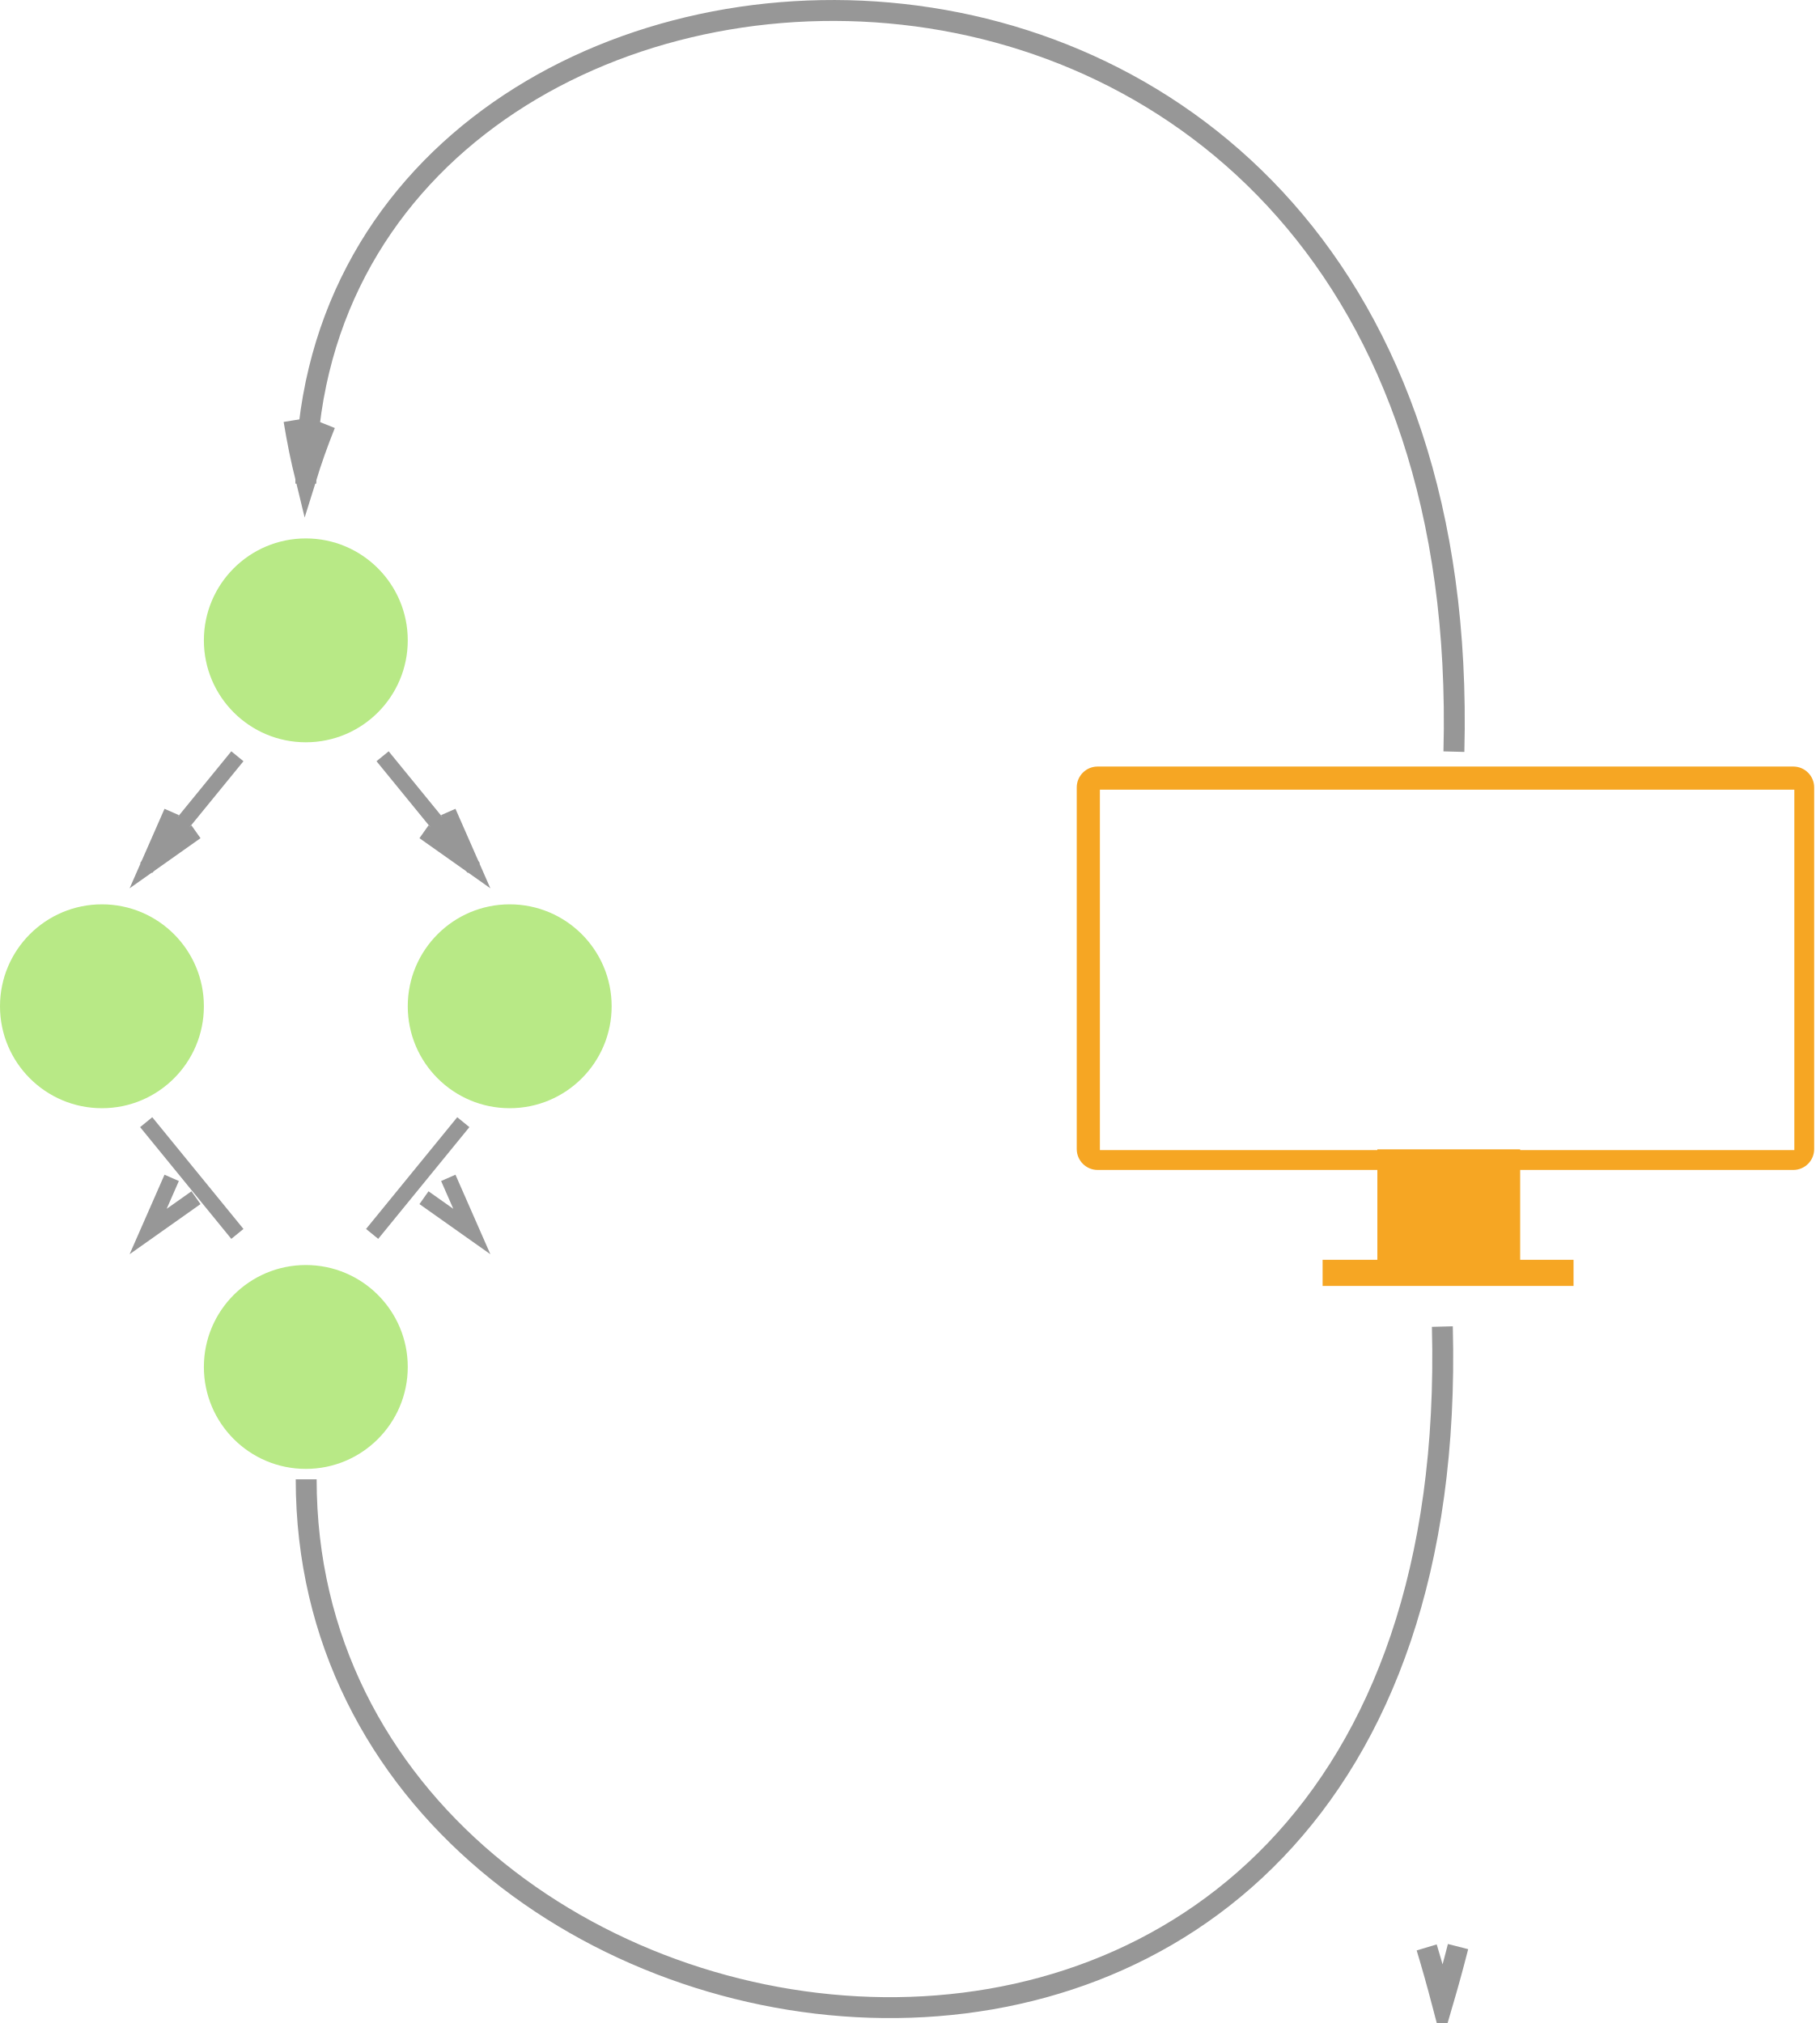
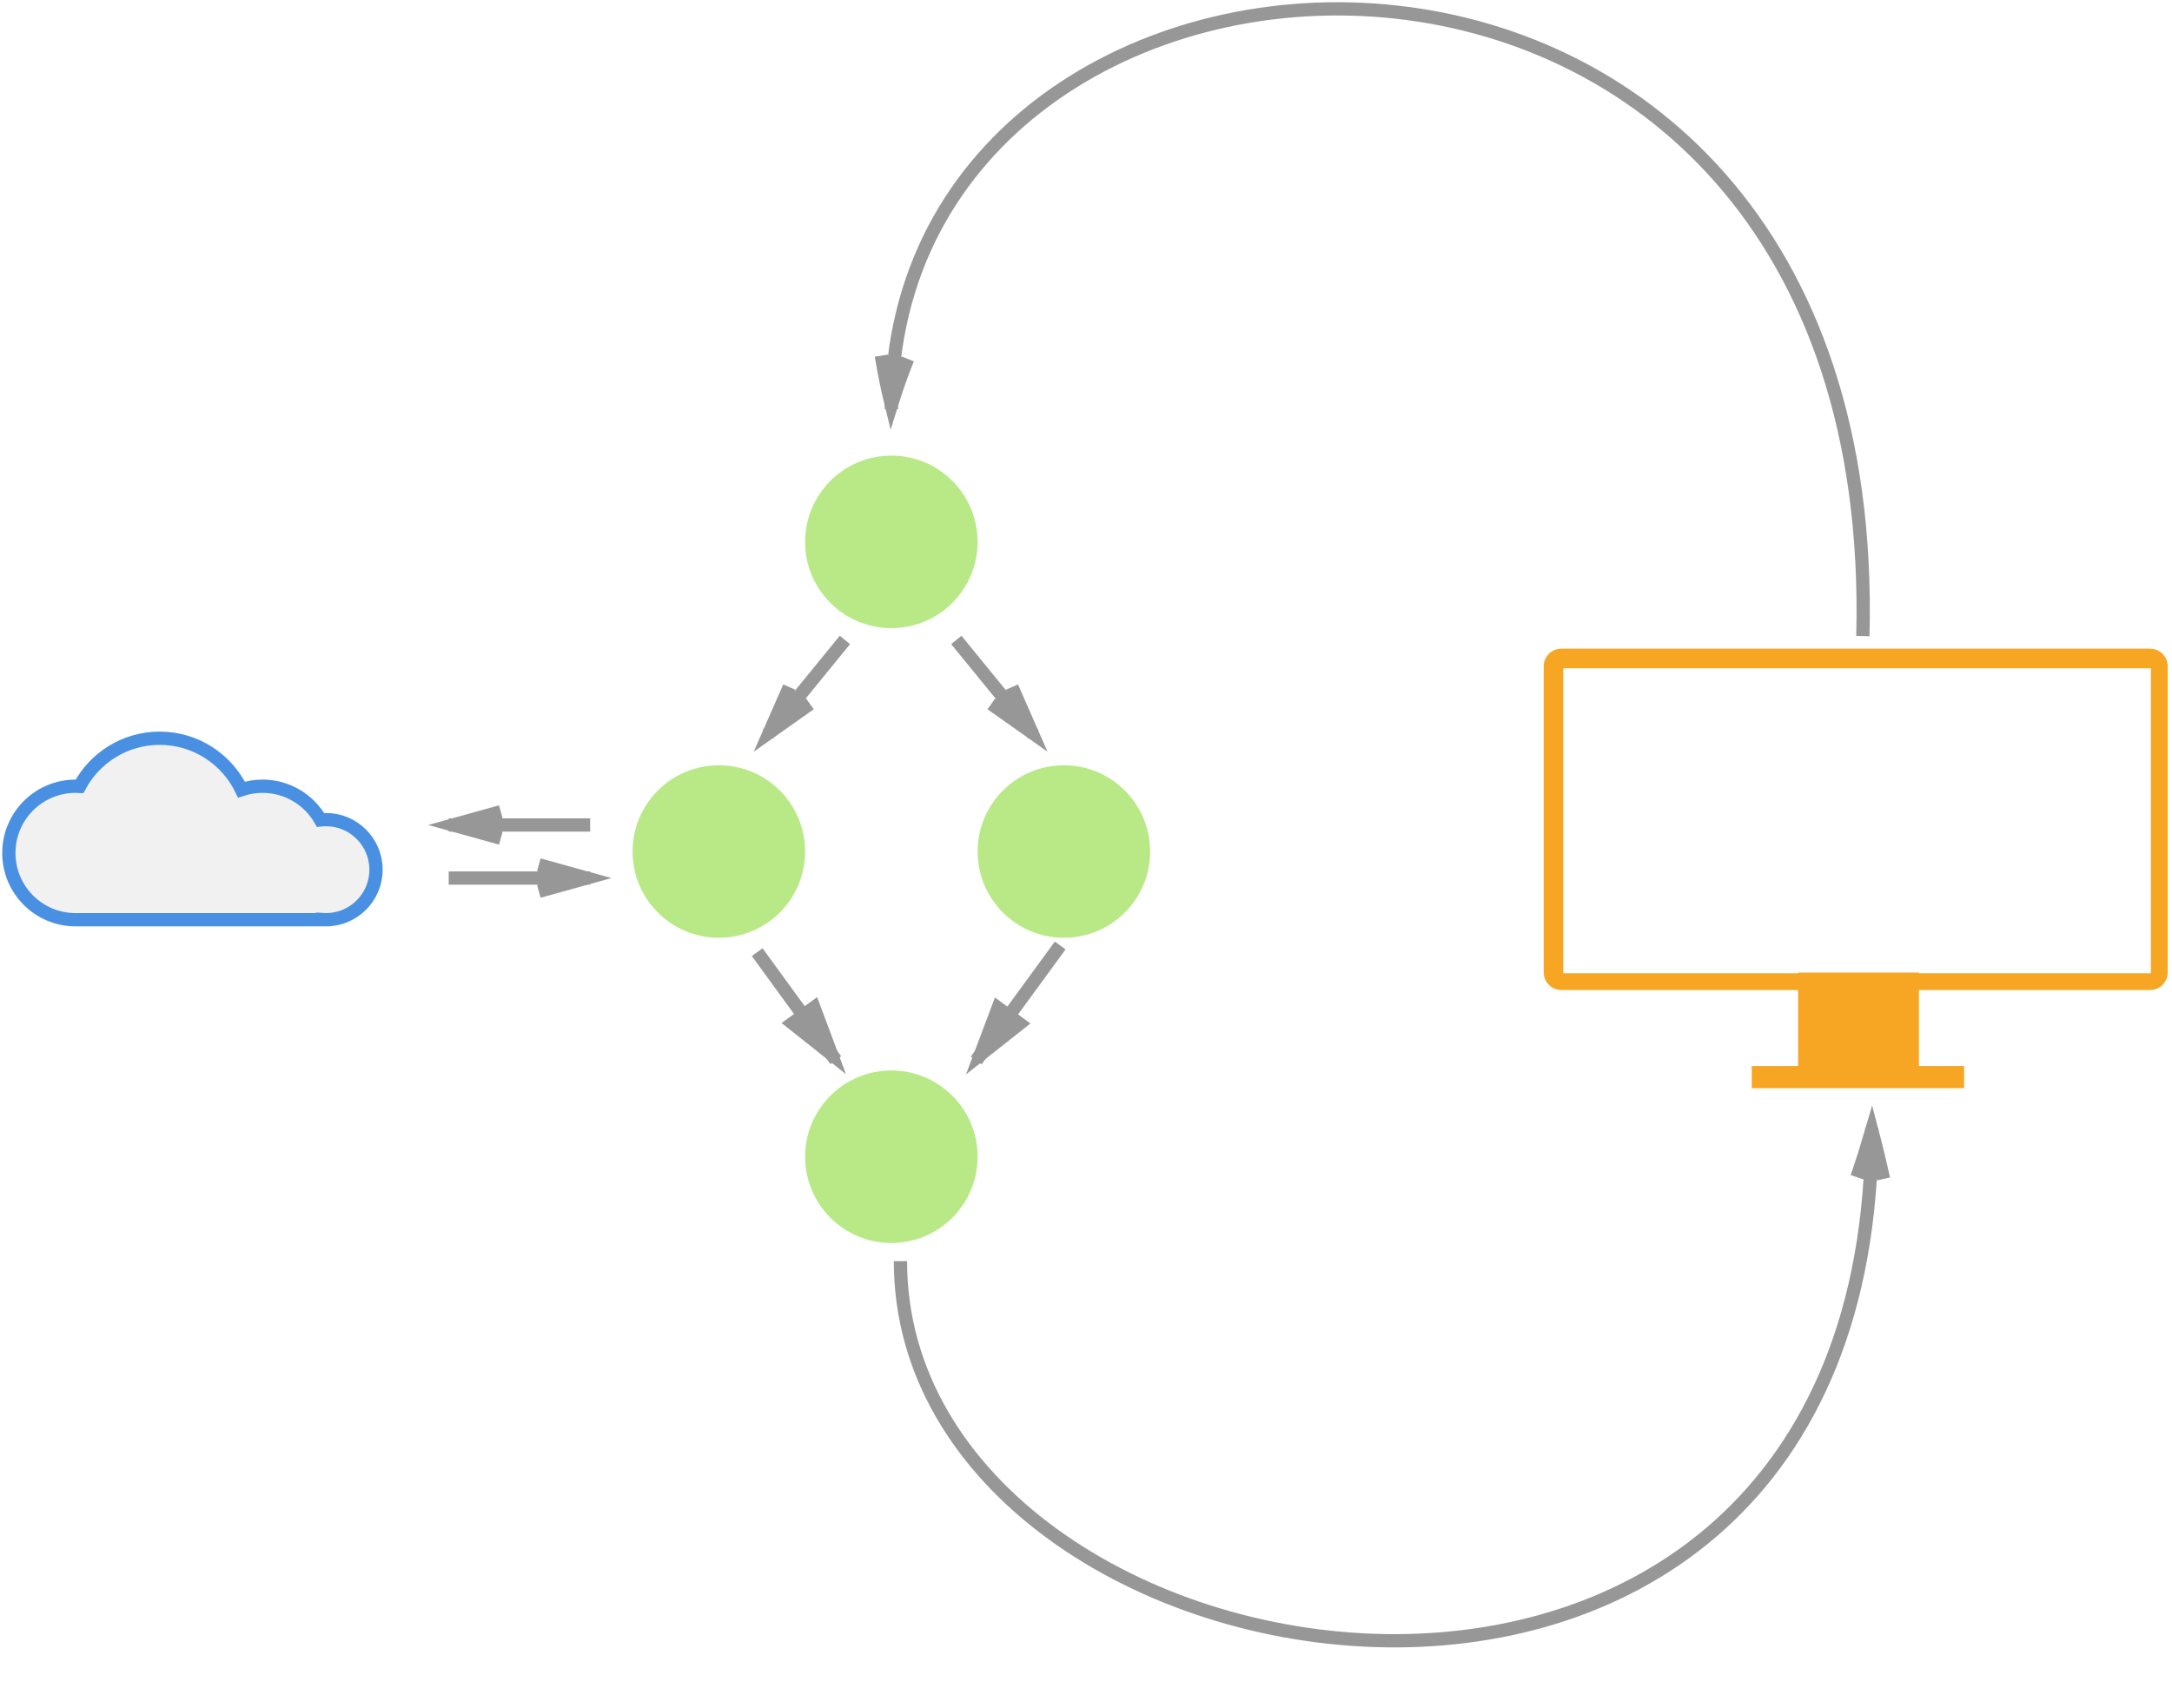
- <svg xmlns="http://www.w3.org/2000/svg" width="348px" height="387px" viewBox="0 0 348 387" version="1.1">
+ <svg xmlns="http://www.w3.org/2000/svg" width="491px" height="386px" viewBox="0 0 491 386" version="1.1">
  <defs />
  <g id="Page-1" stroke="none" stroke-width="1" fill="none" fill-rule="evenodd">
-     <g id="Rectangle-3-+-Rectangle-1-+-Rectangle-4" transform="translate(205, 146)" fill="#F6A623">
-       <rect id="Rectangle-3" x="58.474" y="73.871" width="27.318" height="25.81" />
-       <path d="M0.968,4.639 C0.968,2.43 2.752,0.639 4.963,0.639 L138.037,0.639 C140.243,0.639 142.032,2.433 142.032,4.639 L142.032,73.812 C142.032,76.021 140.248,77.812 138.037,77.812 L4.963,77.812 C2.757,77.812 0.968,76.018 0.968,73.812 L0.968,4.639 Z M5.396,5.067 L138.236,5.067 L138.236,74.017 L5.396,74.017 L5.396,5.067 Z" id="Rectangle-1" />
-       <rect id="Rectangle-4" x="48" y="95" width="48" height="5" />
+     <g id="Rectangle-3-+-Rectangle-1-+-Rectangle-4" transform="translate(2, 2)">
+       <g id="Group">
+         <rect id="Rectangle-3" fill="#F6A623" x="404.474" y="217.871" width="27.318" height="25.81" />
+         <path d="M346.968,148.639 C346.968,146.43 348.752,144.639 350.963,144.639 L484.037,144.639 C486.243,144.639 488.032,146.433 488.032,148.639 L488.032,217.812 C488.032,220.021 486.248,221.812 484.037,221.812 L350.963,221.812 C348.757,221.812 346.968,220.018 346.968,217.812 L346.968,148.639 Z M351.396,149.067 L484.236,149.067 L484.236,218.017 L351.396,218.017 L351.396,149.067 Z" id="Rectangle-1" fill="#F6A623" />
+         <rect id="Rectangle-4" fill="#F6A623" x="394" y="239" width="48" height="5" />
+         <circle id="Oval-1" fill="#B8E986" cx="199.5" cy="120.5" r="19.5" />
+         <circle id="Oval-2" fill="#B8E986" cx="160.5" cy="190.5" r="19.5" />
+         <circle id="Oval-3" fill="#B8E986" cx="238.5" cy="190.5" r="19.5" />
+         <circle id="Oval-4" fill="#B8E986" cx="199.5" cy="259.5" r="19.5" />
+         <path d="M419.117,141.793 C423.938,-43.891 199.5,-32.258 199.5,90.517" id="Path-1" stroke="#979797" stroke-width="3" />
+         <path id="Path-1-decoration-1" d="M197.235,78.395 C197.882,82.36 198.566,85.701 199.505,89.53 C200.663,85.803 201.769,82.681 203.19,79.132" stroke="#979797" stroke-width="3" />
+         <path d="M170.053,214.454 L186.053,236.454" id="Line-4" stroke="#979797" stroke-width="3" stroke-linecap="square" />
+         <path id="Line-4-decoration-1" d="M185.934,236.29 C184.56,232.616 183.382,229.466 182.008,225.791 C180.31,227.026 178.854,228.085 177.156,229.32 C180.228,231.76 182.862,233.851 185.934,236.29 C185.934,236.29 185.934,236.29 185.934,236.29 Z" stroke="#979797" stroke-width="3" stroke-linecap="square" />
+         <path d="M236.783,212.954 L219.553,236.532" id="Line-3" stroke="#979797" stroke-width="3" stroke-linecap="square" />
+         <path id="Line-3-decoration-1" d="M219.673,236.369 C222.751,233.936 225.389,231.851 228.467,229.419 C226.772,228.18 225.318,227.118 223.623,225.879 C222.24,229.55 221.055,232.697 219.673,236.369 C219.673,236.369 219.673,236.369 219.673,236.369 Z" stroke="#979797" stroke-width="3" stroke-linecap="square" />
+         <path d="M201.553,283.11 C201.553,384.411 421.14,420.665 421.14,252.954" id="Path-20" stroke="#979797" stroke-width="3" />
+         <path id="Path-20-decoration-1" d="M423.784,264.514 C422.934,260.629 422.14,257.339 421.139,253.537 C420.04,257.29 419.038,260.468 417.796,264.136" stroke="#979797" stroke-width="3" />
+         <path d="M189,142.672 L171.556,164.046" id="Path-8" stroke="#979797" stroke-width="3" />
+         <path id="Path-8-decoration-1" d="M176.433,153.326 C174.856,156.918 173.505,159.997 171.928,163.59 C175.132,161.325 177.877,159.384 181.081,157.119" stroke="#979797" stroke-width="3" />
+         <path d="M131.409,184.5 L99.437,184.5" id="Path-9" stroke="#979797" stroke-width="3" />
+         <path id="Path-9-decoration-1" d="M111.209,181.5 C107.429,182.55 104.189,183.45 100.409,184.5 C104.189,185.55 107.429,186.45 111.209,187.5" stroke="#979797" stroke-width="3" />
+         <path d="M131.409,196.5 L99.437,196.5" id="Path-10" stroke="#979797" stroke-width="3" />
+         <path id="Path-10-decoration-1" d="M119.809,193.5 C123.589,194.55 126.829,195.45 130.609,196.5 C126.829,197.55 123.589,198.45 119.809,199.5" stroke="#979797" stroke-width="3" />
+         <path d="M214.185,142.672 L231.629,164.046" id="Path-7" stroke="#979797" stroke-width="3" />
+         <path id="Path-7-decoration-1" d="M222.104,157.119 C225.307,159.384 228.053,161.325 231.257,163.59 C229.68,159.997 228.329,156.918 226.752,153.326" stroke="#979797" stroke-width="3" />
+         <g transform="translate(0, 164)" id="Oval-5" stroke="#4990E2" stroke-width="3" fill="#F1F1F1">
+           <path d="M70.927,41.896 C71.177,41.913 71.428,41.921 71.682,41.921 C77.933,41.921 83,36.854 83,30.603 C83,24.352 77.933,19.285 71.682,19.285 C71.267,19.285 70.858,19.307 70.455,19.35 C67.855,14.803 62.958,11.739 57.345,11.739 C55.683,11.739 54.083,12.008 52.587,12.505 C49.272,5.632 42.239,0.89 34.097,0.89 C26.252,0.89 19.434,5.294 15.983,11.765 C15.688,11.748 15.391,11.739 15.091,11.739 C6.756,11.739 0,18.496 0,26.83 C0,35.164 6.756,41.921 15.091,41.921 L70.927,41.921 L70.927,41.896 Z" />
+         </g>
+       </g>
    </g>
-     <circle id="Oval-1" fill="#B8E986" cx="58.5" cy="122.5" r="19.5" />
-     <circle id="Oval-2" fill="#B8E986" cx="19.5" cy="192.5" r="19.5" />
-     <circle id="Oval-3" fill="#B8E986" cx="97.5" cy="192.5" r="19.5" />
-     <circle id="Oval-4" fill="#B8E986" cx="58.5" cy="261.5" r="19.5" />
-     <path d="M278.117,143.793 C282.938,-41.891 58.5,-30.258 58.5,92.517" id="Path-1" stroke="#979797" stroke-width="4" />
-     <path id="Path-1-decoration-1" d="M56.235,80.395 C56.882,84.36 57.566,87.701 58.505,91.53 C59.663,87.803 60.769,84.681 62.19,81.132" stroke="#979797" stroke-width="4" />
-     <path d="M275.906,384.063 C280.727,198.379 58.57,232.066 58.57,354.84" id="Path-2" stroke="#979797" stroke-width="4" transform="translate(167.2769, 318.918) scale(1, -1) translate(-167.2769, -318.918) " />
-     <path id="Path-2-decoration-1" d="M278.908,372.382 C277.925,376.223 277.03,379.49 275.926,383.265 C274.93,379.478 274.025,376.258 272.91,372.541" stroke="#979797" stroke-width="4" />
-     <path d="M45.409,214.672 L27.965,236.046" id="Path-6" stroke="#979797" stroke-width="3" transform="translate(36.68696, 225.3588) scale(-1, 1) translate(-36.68696, -225.3588) " />
-     <path id="Path-6-decoration-1" d="M32.842,225.326 C31.265,228.918 29.914,231.997 28.337,235.59 C31.541,233.325 34.287,231.384 37.49,229.119" stroke="#979797" stroke-width="3" />
-     <path d="M73.185,214.672 L90.629,236.046" id="Path-5" stroke="#979797" stroke-width="3" transform="translate(80.90679, 225.3588) scale(-1, 1) translate(-80.90679, -225.3588) " />
-     <path id="Path-5-decoration-1" d="M81.104,229.119 C84.307,231.384 87.053,233.325 90.257,235.59 C88.68,231.997 87.329,228.918 85.752,225.326" stroke="#979797" stroke-width="3" />
-     <path d="M45.409,144.672 L27.965,166.046" id="Path-8" stroke="#979797" stroke-width="3" />
-     <path id="Path-8-decoration-1" d="M32.842,155.326 C31.265,158.918 29.914,161.997 28.337,165.59 C31.541,163.325 34.287,161.384 37.49,159.119" stroke="#979797" stroke-width="3" />
-     <path d="M73.185,144.672 L90.629,166.046" id="Path-7" stroke="#979797" stroke-width="3" />
-     <path id="Path-7-decoration-1" d="M81.104,159.119 C84.307,161.384 87.053,163.325 90.257,165.59 C88.68,161.997 87.329,158.918 85.752,155.326" stroke="#979797" stroke-width="3" />
  </g>
</svg>
